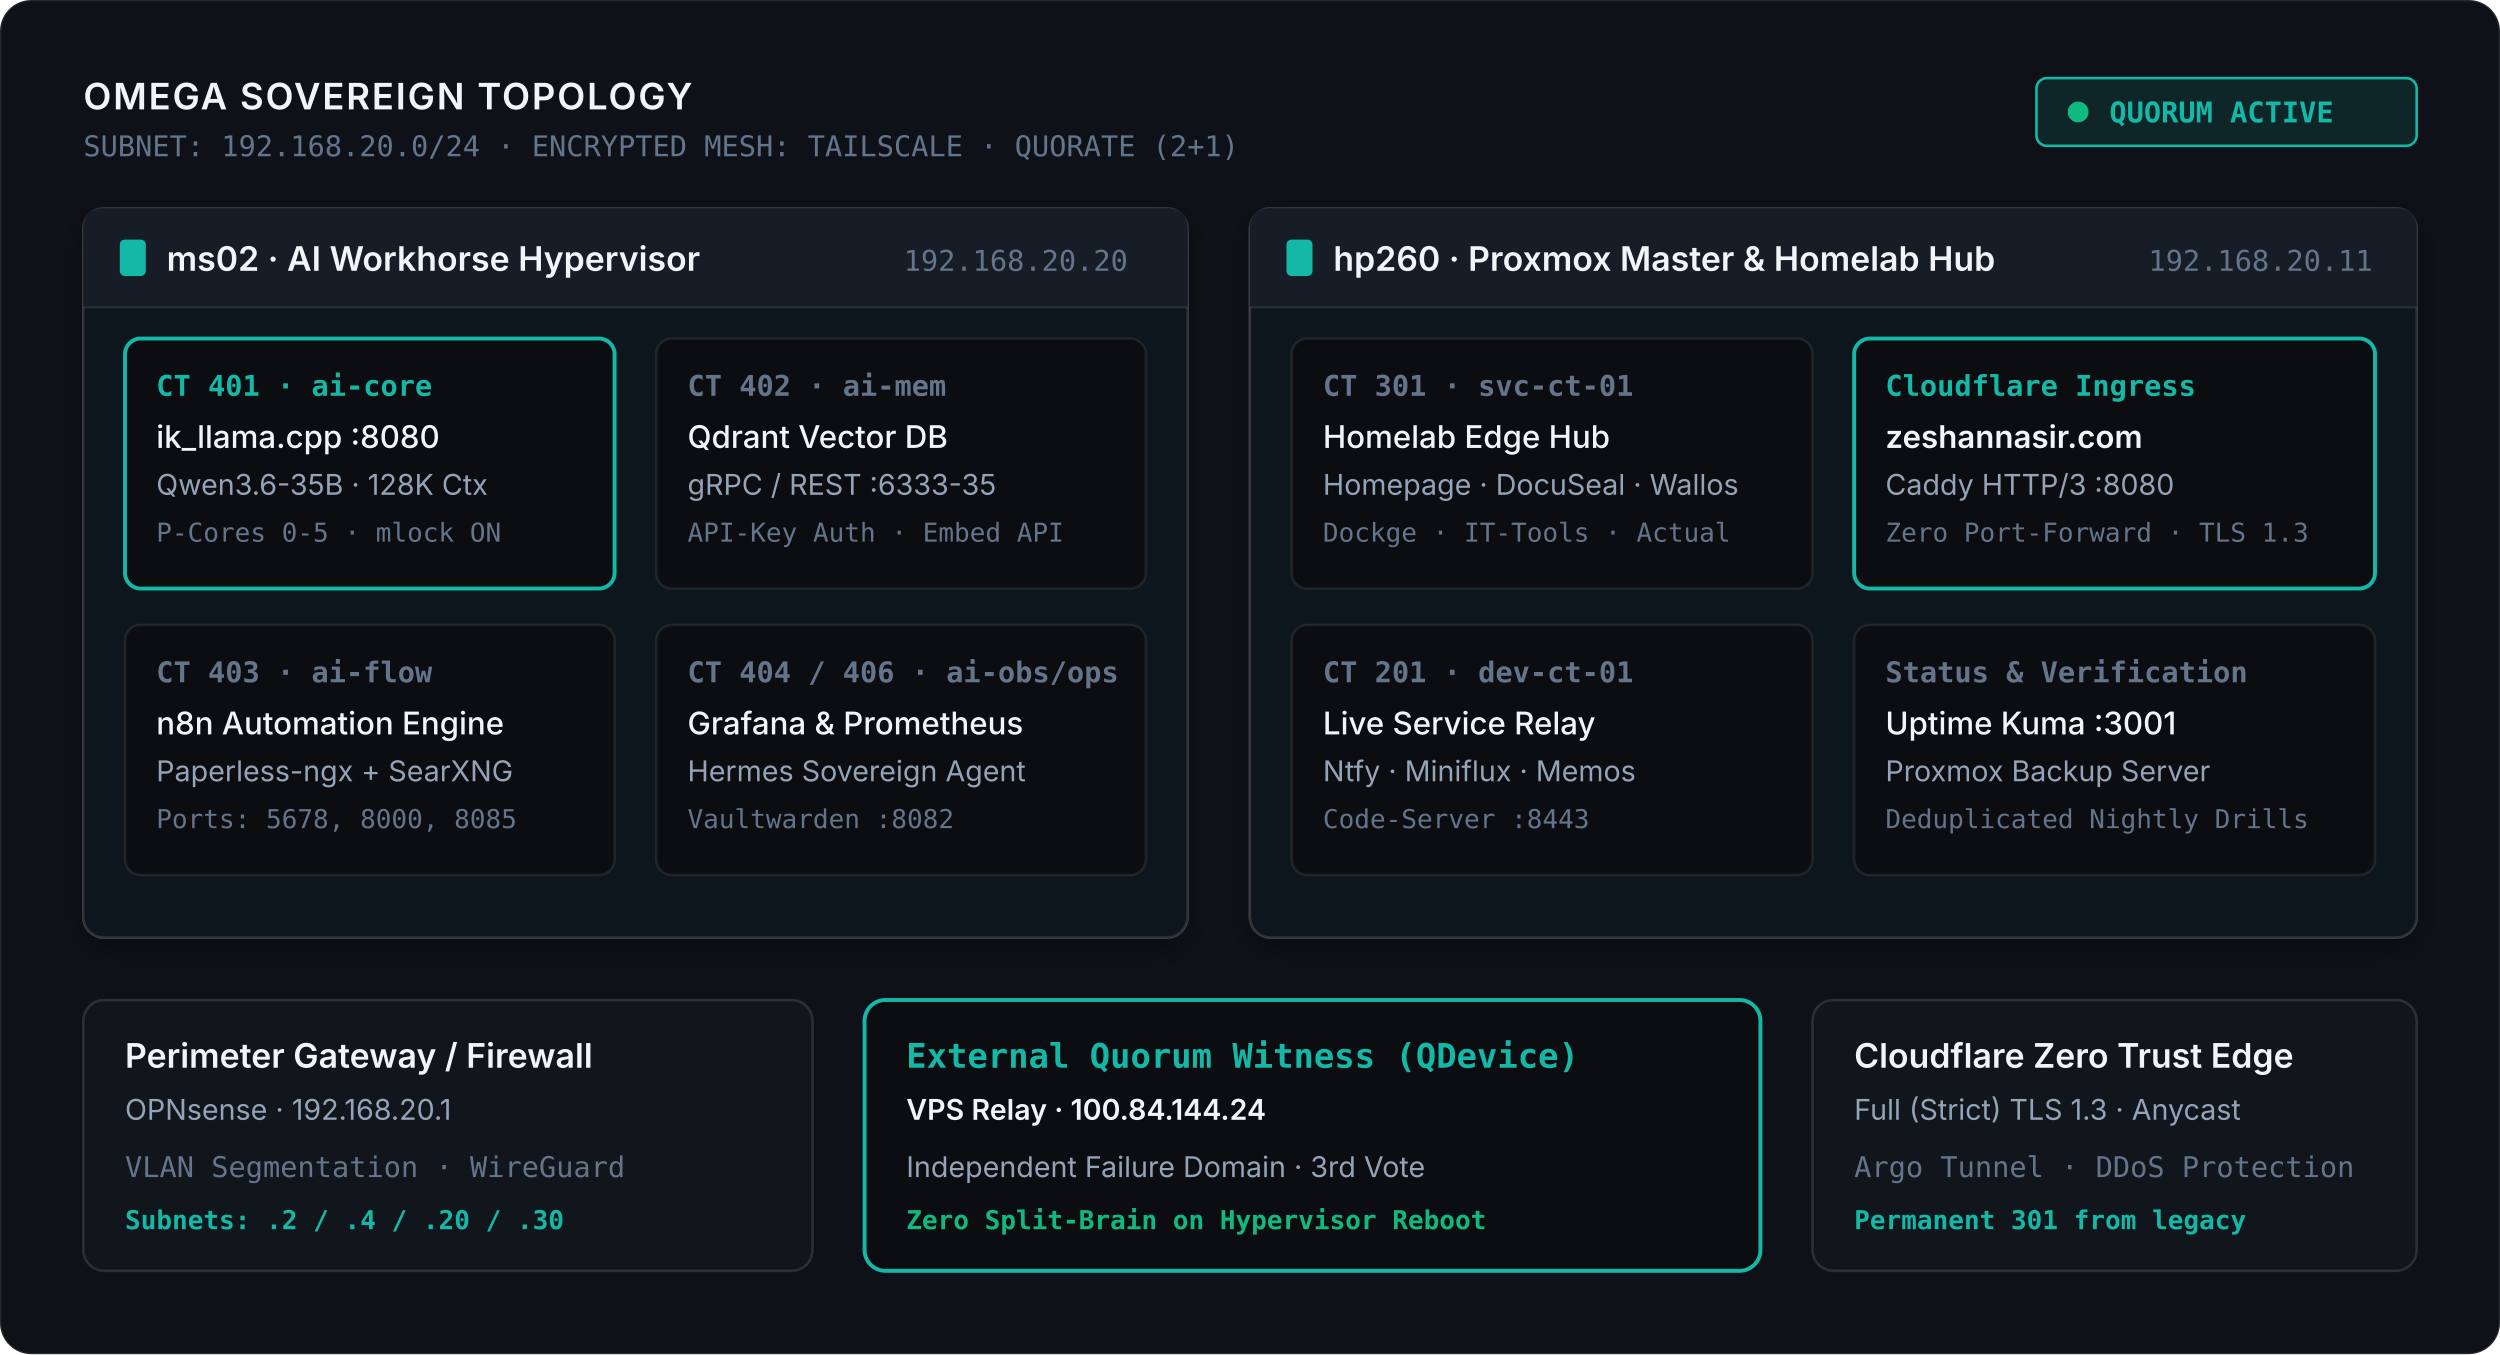
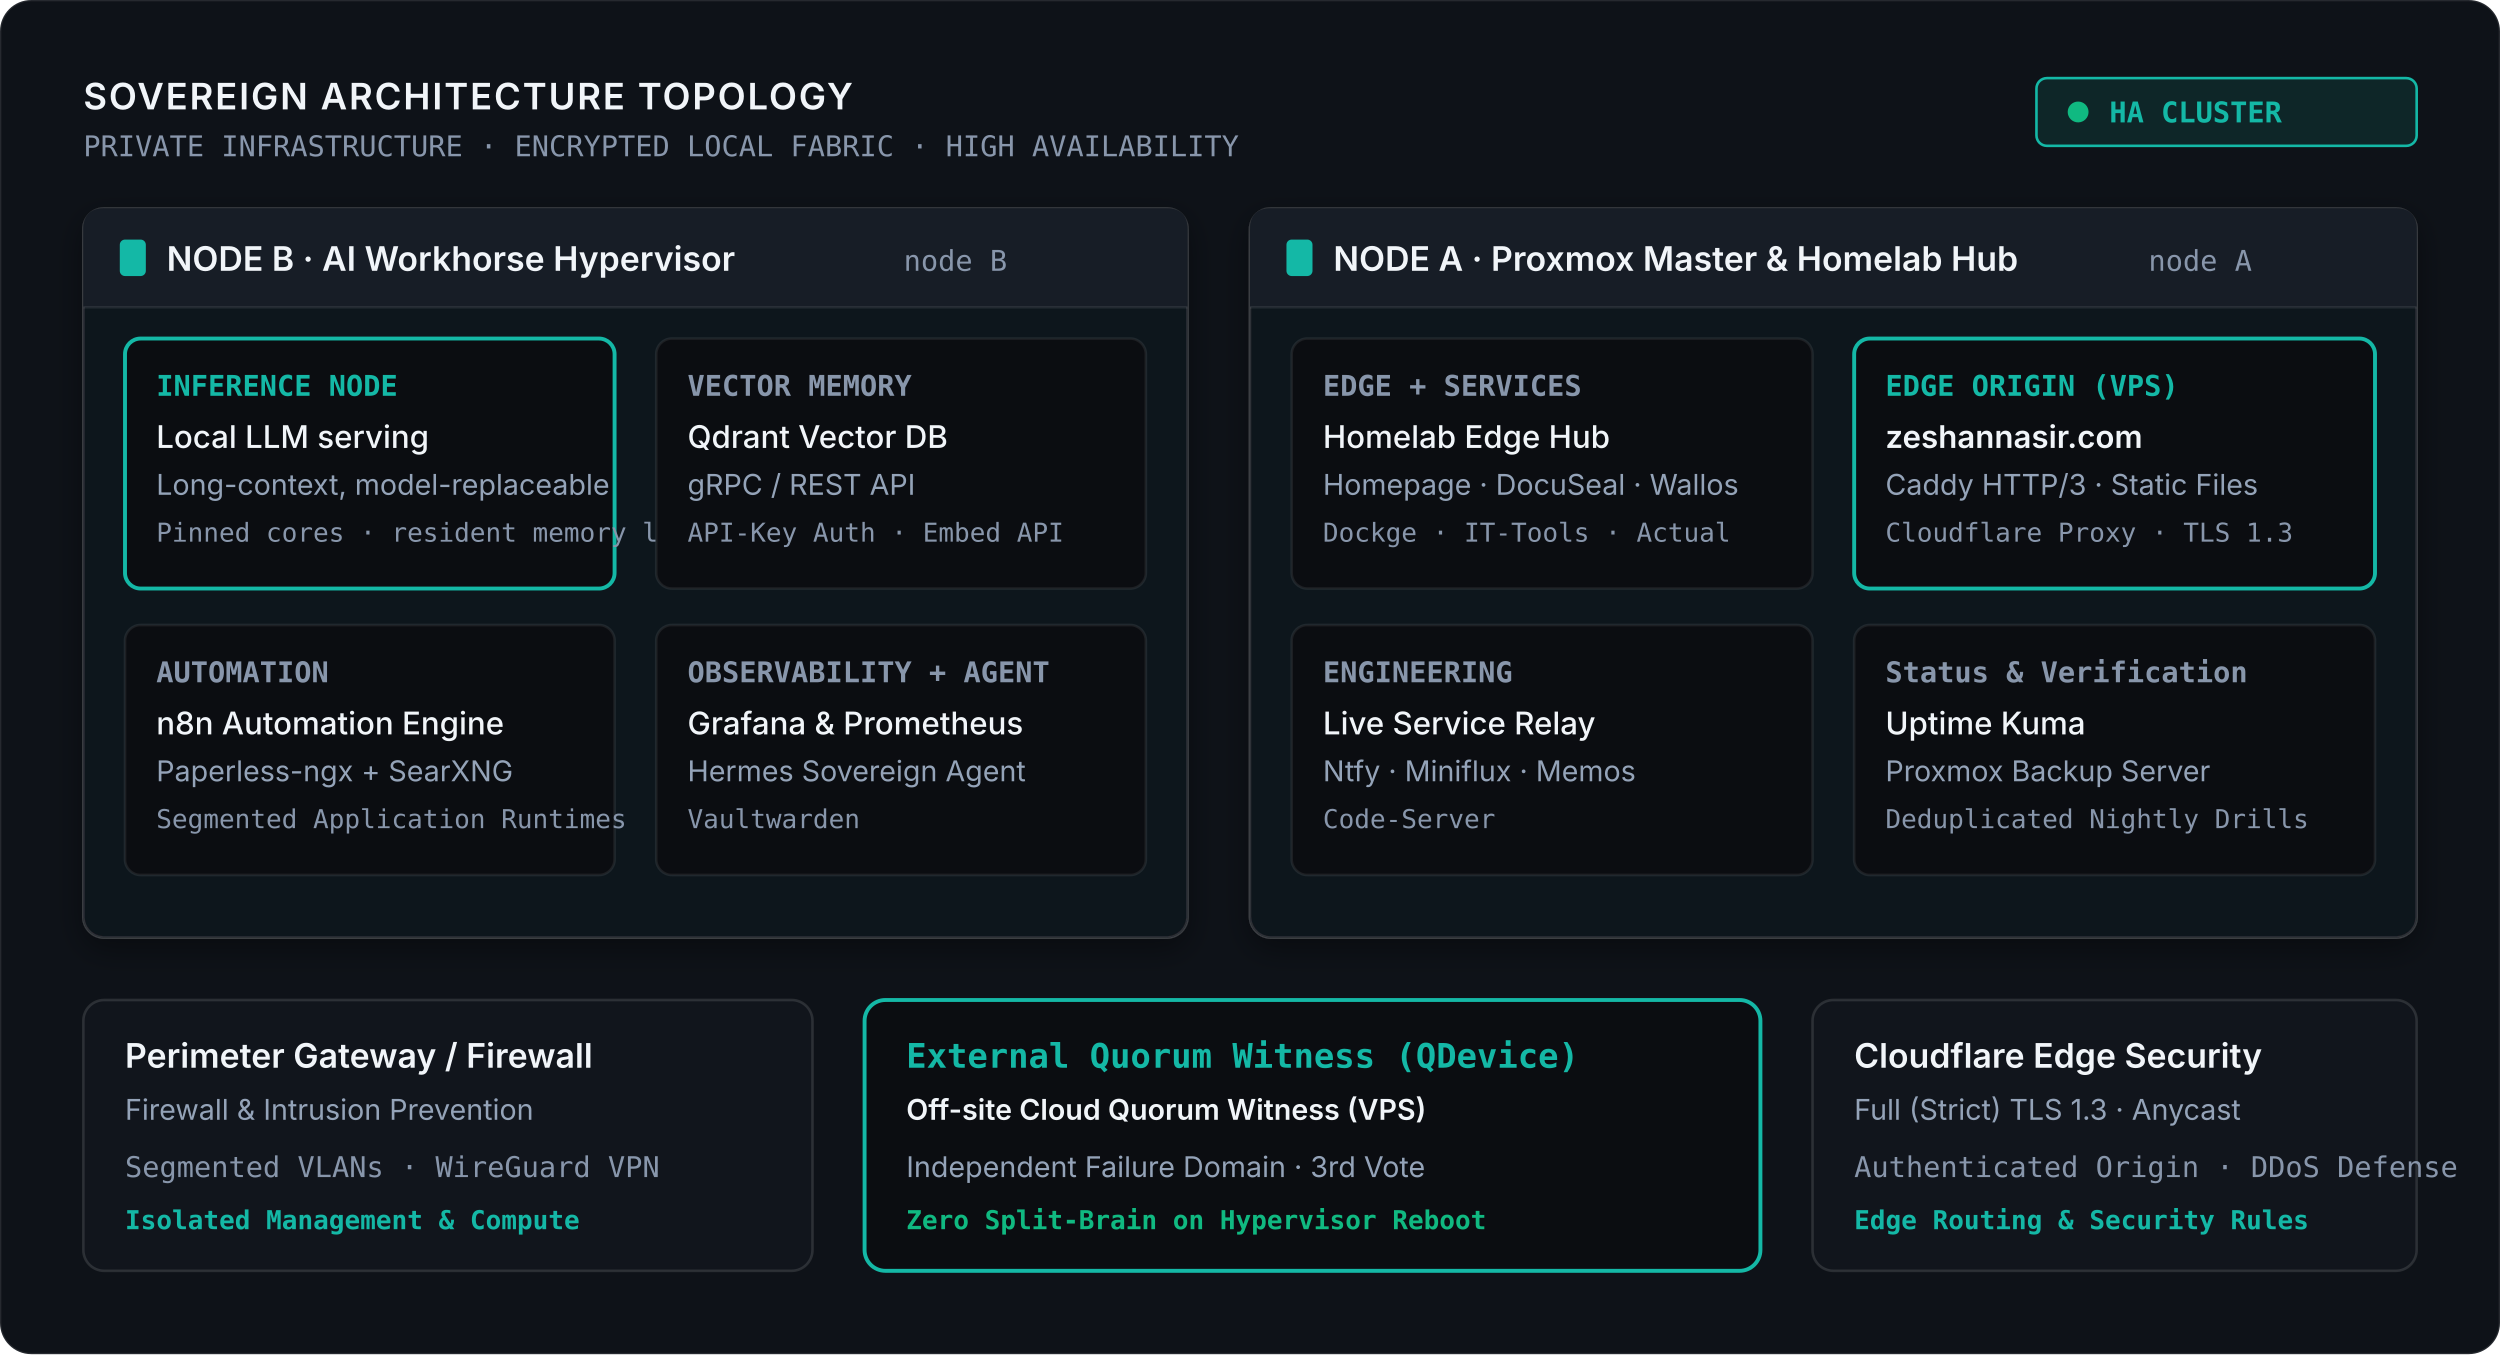
<svg xmlns="http://www.w3.org/2000/svg" viewBox="0 0 960 520" width="100%" height="100%" fill="none" class="cluster-diagram">
  <defs>
    <style>
      .bg-card { fill: #11151c; stroke: rgba(255, 255, 255, 0.12); }
      .bg-header { fill: #171d26; }
      .bg-inner { fill: #0b0d11; stroke: rgba(255, 255, 255, 0.08); }
      .bg-highlight { fill: #0b0d11; stroke: #14b8a6; }
      .txt-primary { fill: #f1f5f9; font-family: -apple-system, BlinkMacSystemFont, "Inter", "Segoe UI", sans-serif; }
      .txt-secondary { fill: #94a3b8; font-family: -apple-system, BlinkMacSystemFont, "Inter", "Segoe UI", sans-serif; }
-       .txt-muted { fill: #64748b; font-family: "JetBrains Mono", "IBM Plex Mono", monospace; }
+       .txt-muted { fill: #8896ab; font-family: "JetBrains Mono", "IBM Plex Mono", monospace; }
      .txt-teal { fill: #14b8a6; font-family: "JetBrains Mono", "IBM Plex Mono", monospace; font-weight: 600; }
      .txt-green { fill: #10b981; font-family: "JetBrains Mono", "IBM Plex Mono", monospace; font-weight: 600; }
      .badge-bg { fill: rgba(20, 184, 166, 0.12); stroke: #14b8a6; }
      .line-divider { stroke: rgba(255, 255, 255, 0.08); }
    </style>
    <filter id="box-shadow" x="-3%" y="-3%" width="106%" height="110%">
      <feDropShadow dx="0" dy="4" stdDeviation="6" flood-color="#000000" flood-opacity="0.4" />
    </filter>
  </defs>
  <rect width="960" height="520" rx="12" fill="#0e1218" stroke="rgba(255, 255, 255, 0.1)" />
  <g transform="translate(32, 28)">
-     <text x="0" y="14" class="txt-primary" font-size="14" font-weight="600" letter-spacing="0.05em">OMEGA SOVEREIGN TOPOLOGY</text>
-     <text x="0" y="32" class="txt-muted" font-size="11">SUBNET: 192.168.20.0/24 · ENCRYPTED MESH: TAILSCALE · QUORATE (2+1)</text>
+     <text x="0" y="14" class="txt-primary" font-size="14" font-weight="600" letter-spacing="0.05em">SOVEREIGN ARCHITECTURE TOPOLOGY</text>
+     <text x="0" y="32" class="txt-muted" font-size="11">PRIVATE INFRASTRUCTURE · ENCRYPTED LOCAL FABRIC · HIGH AVAILABILITY</text>
    <rect x="750" y="2" width="146" height="26" rx="4" class="badge-bg" stroke-width="1" />
    <circle cx="766" cy="15" r="4" fill="#10b981" />
-     <text x="778" y="19" class="txt-teal" font-size="11">QUORUM ACTIVE</text>
+     <text x="778" y="19" class="txt-teal" font-size="11">HA CLUSTER</text>
  </g>
  <g transform="translate(32, 80)">
    <rect width="424" height="280" rx="8" class="bg-card" stroke-width="1" filter="url(#box-shadow)" />
    <path d="M 0 8 Q 0 0 8 0 L 416 0 Q 424 0 424 8 L 424 38 L 0 38 Z" class="bg-header" />
    <rect x="14" y="12" width="10" height="14" rx="2" fill="#14b8a6" />
-     <text x="32" y="24" class="txt-primary" font-size="13" font-weight="600">ms02 · AI Workhorse Hypervisor</text>
-     <text x="315" y="24" class="txt-muted" font-size="11">192.168.20.20</text>
+     <text x="32" y="24" class="txt-primary" font-size="13" font-weight="600">NODE B · AI Workhorse Hypervisor</text>
+     <text x="315" y="24" class="txt-muted" font-size="11">node B</text>
    <line x1="0" y1="38" x2="424" y2="38" class="line-divider" />
    <g transform="translate(16, 50)">
      <rect width="188" height="96" rx="6" class="bg-highlight" stroke-width="1.5" />
-       <text x="12" y="22" class="txt-teal" font-size="11">CT 401 · ai-core</text>
-       <text x="12" y="42" class="txt-primary" font-size="12" font-weight="500">ik_llama.cpp :8080</text>
-       <text x="12" y="60" class="txt-secondary" font-size="11">Qwen3.6-35B · 128K Ctx</text>
-       <text x="12" y="78" class="txt-muted" font-size="10">P-Cores 0-5 · mlock ON</text>
+       <text x="12" y="22" class="txt-teal" font-size="11">INFERENCE NODE</text>
+       <text x="12" y="42" class="txt-primary" font-size="12" font-weight="500">Local LLM serving</text>
+       <text x="12" y="60" class="txt-secondary" font-size="11">Long-context, model-replaceable</text>
+       <text x="12" y="78" class="txt-muted" font-size="10">Pinned cores · resident memory locked</text>
    </g>
    <g transform="translate(220, 50)">
      <rect width="188" height="96" rx="6" class="bg-inner" />
-       <text x="12" y="22" class="txt-muted" font-size="11" font-weight="600">CT 402 · ai-mem</text>
+       <text x="12" y="22" class="txt-muted" font-size="11" font-weight="600">VECTOR MEMORY</text>
      <text x="12" y="42" class="txt-primary" font-size="12" font-weight="500">Qdrant Vector DB</text>
-       <text x="12" y="60" class="txt-secondary" font-size="11">gRPC / REST :6333-35</text>
+       <text x="12" y="60" class="txt-secondary" font-size="11">gRPC / REST API</text>
      <text x="12" y="78" class="txt-muted" font-size="10">API-Key Auth · Embed API</text>
    </g>
    <g transform="translate(16, 160)">
      <rect width="188" height="96" rx="6" class="bg-inner" />
-       <text x="12" y="22" class="txt-muted" font-size="11" font-weight="600">CT 403 · ai-flow</text>
+       <text x="12" y="22" class="txt-muted" font-size="11" font-weight="600">AUTOMATION</text>
      <text x="12" y="42" class="txt-primary" font-size="12" font-weight="500">n8n Automation Engine</text>
      <text x="12" y="60" class="txt-secondary" font-size="11">Paperless-ngx + SearXNG</text>
-       <text x="12" y="78" class="txt-muted" font-size="10">Ports: 5678, 8000, 8085</text>
+       <text x="12" y="78" class="txt-muted" font-size="10">Segmented Application Runtimes</text>
    </g>
    <g transform="translate(220, 160)">
      <rect width="188" height="96" rx="6" class="bg-inner" />
-       <text x="12" y="22" class="txt-muted" font-size="11" font-weight="600">CT 404 / 406 · ai-obs/ops</text>
+       <text x="12" y="22" class="txt-muted" font-size="11" font-weight="600">OBSERVABILITY + AGENT</text>
      <text x="12" y="42" class="txt-primary" font-size="12" font-weight="500">Grafana &amp; Prometheus</text>
      <text x="12" y="60" class="txt-secondary" font-size="11">Hermes Sovereign Agent</text>
-       <text x="12" y="78" class="txt-muted" font-size="10">Vaultwarden :8082</text>
+       <text x="12" y="78" class="txt-muted" font-size="10">Vaultwarden </text>
    </g>
  </g>
  <g transform="translate(480, 80)">
    <rect width="448" height="280" rx="8" class="bg-card" stroke-width="1" filter="url(#box-shadow)" />
    <path d="M 0 8 Q 0 0 8 0 L 440 0 Q 448 0 448 8 L 448 38 L 0 38 Z" class="bg-header" />
    <rect x="14" y="12" width="10" height="14" rx="2" fill="#14b8a6" />
-     <text x="32" y="24" class="txt-primary" font-size="13" font-weight="600">hp260 · Proxmox Master &amp; Homelab Hub</text>
-     <text x="345" y="24" class="txt-muted" font-size="11">192.168.20.11</text>
+     <text x="32" y="24" class="txt-primary" font-size="13" font-weight="600">NODE A · Proxmox Master &amp; Homelab Hub</text>
+     <text x="345" y="24" class="txt-muted" font-size="11">node A</text>
    <line x1="0" y1="38" x2="448" y2="38" class="line-divider" />
    <g transform="translate(16, 50)">
      <rect width="200" height="96" rx="6" class="bg-inner" />
-       <text x="12" y="22" class="txt-muted" font-size="11" font-weight="600">CT 301 · svc-ct-01</text>
+       <text x="12" y="22" class="txt-muted" font-size="11" font-weight="600">EDGE + SERVICES</text>
      <text x="12" y="42" class="txt-primary" font-size="12" font-weight="500">Homelab Edge Hub</text>
      <text x="12" y="60" class="txt-secondary" font-size="11">Homepage · DocuSeal · Wallos</text>
      <text x="12" y="78" class="txt-muted" font-size="10">Dockge · IT-Tools · Actual</text>
    </g>
    <g transform="translate(232, 50)">
      <rect width="200" height="96" rx="6" class="bg-highlight" stroke-width="1.5" />
-       <text x="12" y="22" class="txt-teal" font-size="11">Cloudflare Ingress</text>
+       <text x="12" y="22" class="txt-teal" font-size="11">EDGE ORIGIN (VPS)</text>
      <text x="12" y="42" class="txt-primary" font-size="12" font-weight="600">zeshannasir.com</text>
-       <text x="12" y="60" class="txt-secondary" font-size="11">Caddy HTTP/3 :8080</text>
-       <text x="12" y="78" class="txt-muted" font-size="10">Zero Port-Forward · TLS 1.3</text>
+       <text x="12" y="60" class="txt-secondary" font-size="11">Caddy HTTP/3 · Static Files</text>
+       <text x="12" y="78" class="txt-muted" font-size="10">Cloudflare Proxy · TLS 1.3</text>
    </g>
    <g transform="translate(16, 160)">
      <rect width="200" height="96" rx="6" class="bg-inner" />
-       <text x="12" y="22" class="txt-muted" font-size="11" font-weight="600">CT 201 · dev-ct-01</text>
+       <text x="12" y="22" class="txt-muted" font-size="11" font-weight="600">ENGINEERING</text>
      <text x="12" y="42" class="txt-primary" font-size="12" font-weight="500">Live Service Relay</text>
      <text x="12" y="60" class="txt-secondary" font-size="11">Ntfy · Miniflux · Memos</text>
-       <text x="12" y="78" class="txt-muted" font-size="10">Code-Server :8443</text>
+       <text x="12" y="78" class="txt-muted" font-size="10">Code-Server </text>
    </g>
    <g transform="translate(232, 160)">
      <rect width="200" height="96" rx="6" class="bg-inner" />
      <text x="12" y="22" class="txt-muted" font-size="11" font-weight="600">Status &amp; Verification</text>
-       <text x="12" y="42" class="txt-primary" font-size="12" font-weight="500">Uptime Kuma :3001</text>
+       <text x="12" y="42" class="txt-primary" font-size="12" font-weight="500">Uptime Kuma </text>
      <text x="12" y="60" class="txt-secondary" font-size="11">Proxmox Backup Server</text>
      <text x="12" y="78" class="txt-muted" font-size="10">Deduplicated Nightly Drills</text>
    </g>
  </g>
  <g transform="translate(32, 384)">
    <rect x="0" y="0" width="280" height="104" rx="8" class="bg-card" />
    <text x="16" y="26" class="txt-primary" font-size="13" font-weight="600">Perimeter Gateway / Firewall</text>
-     <text x="16" y="46" class="txt-secondary" font-size="11">OPNsense · 192.168.20.1</text>
-     <text x="16" y="68" class="txt-muted" font-size="11">VLAN Segmentation · WireGuard</text>
-     <text x="16" y="88" class="txt-teal" font-size="10">Subnets: .2 / .4 / .20 / .30</text>
+     <text x="16" y="46" class="txt-secondary" font-size="11">Firewall &amp; Intrusion Prevention</text>
+     <text x="16" y="68" class="txt-muted" font-size="11">Segmented VLANs · WireGuard VPN</text>
+     <text x="16" y="88" class="txt-teal" font-size="10">Isolated Management &amp; Compute</text>
    <rect x="300" y="0" width="344" height="104" rx="8" class="bg-highlight" stroke-width="1.5" />
    <text x="316" y="26" class="txt-teal" font-size="13">External Quorum Witness (QDevice)</text>
-     <text x="316" y="46" class="txt-primary" font-size="11" font-weight="600">VPS Relay · 100.84.144.24</text>
+     <text x="316" y="46" class="txt-primary" font-size="11" font-weight="600">Off-site Cloud Quorum Witness (VPS)</text>
    <text x="316" y="68" class="txt-secondary" font-size="11">Independent Failure Domain · 3rd Vote</text>
    <text x="316" y="88" class="txt-green" font-size="10">Zero Split-Brain on Hypervisor Reboot</text>
    <rect x="664" y="0" width="232" height="104" rx="8" class="bg-card" />
-     <text x="680" y="26" class="txt-primary" font-size="13" font-weight="600">Cloudflare Zero Trust Edge</text>
+     <text x="680" y="26" class="txt-primary" font-size="13" font-weight="600">Cloudflare Edge Security</text>
    <text x="680" y="46" class="txt-secondary" font-size="11">Full (Strict) TLS 1.3 · Anycast</text>
-     <text x="680" y="68" class="txt-muted" font-size="11">Argo Tunnel · DDoS Protection</text>
-     <text x="680" y="88" class="txt-teal" font-size="10">Permanent 301 from legacy</text>
+     <text x="680" y="68" class="txt-muted" font-size="11">Authenticated Origin · DDoS Defense</text>
+     <text x="680" y="88" class="txt-teal" font-size="10">Edge Routing &amp; Security Rules</text>
  </g>
</svg>
